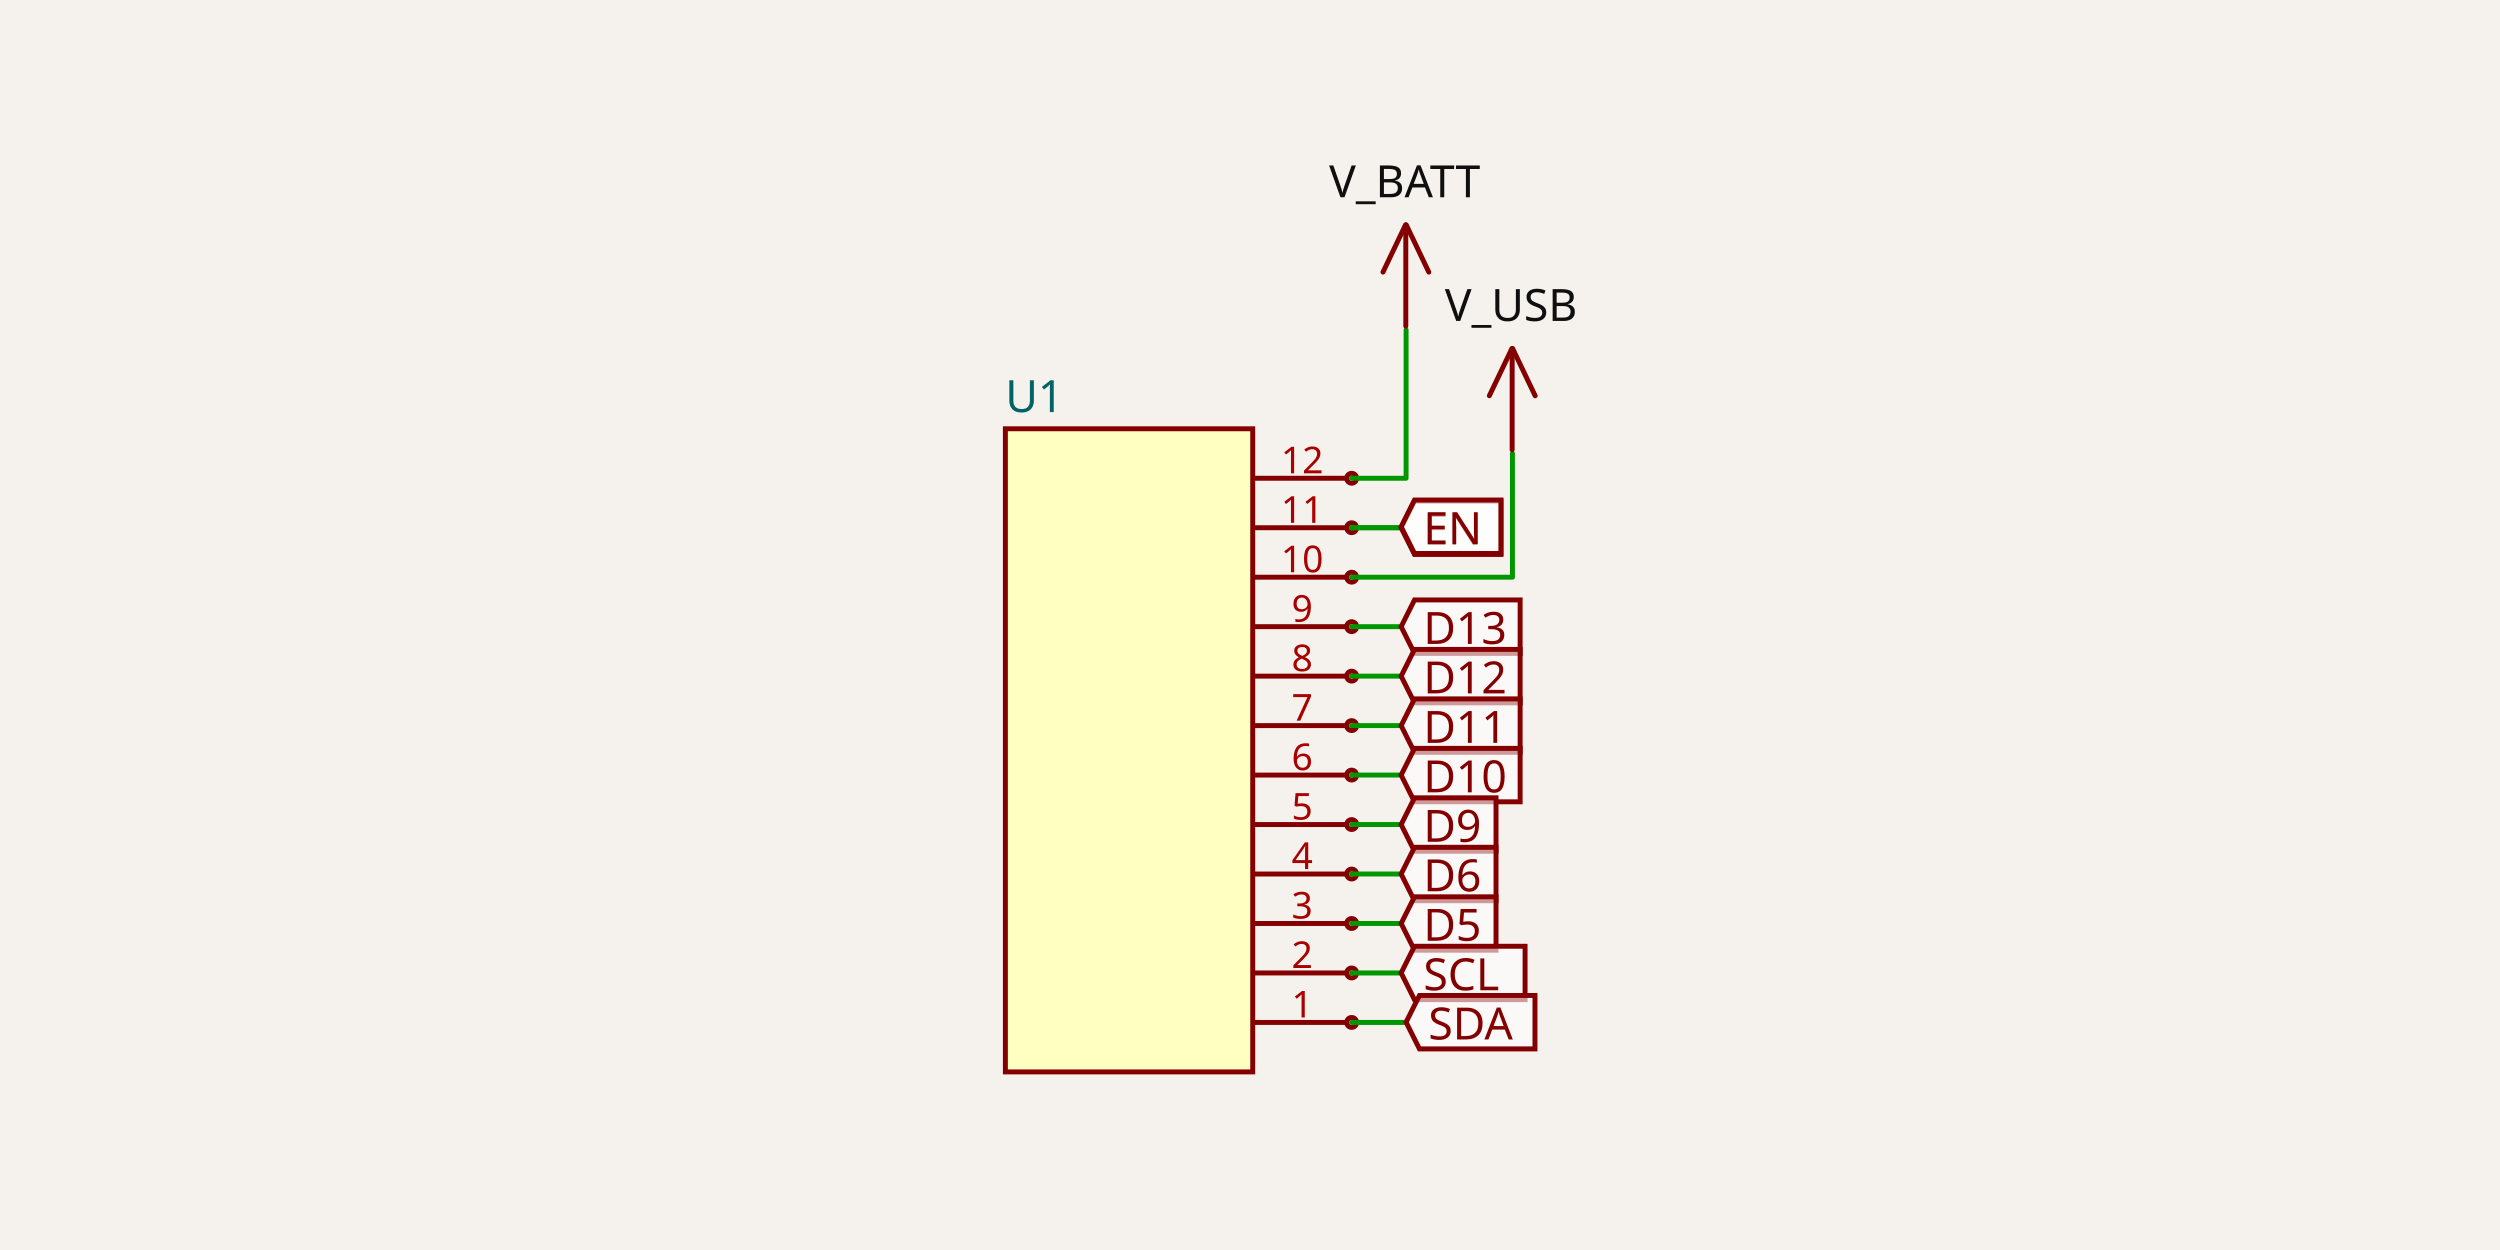
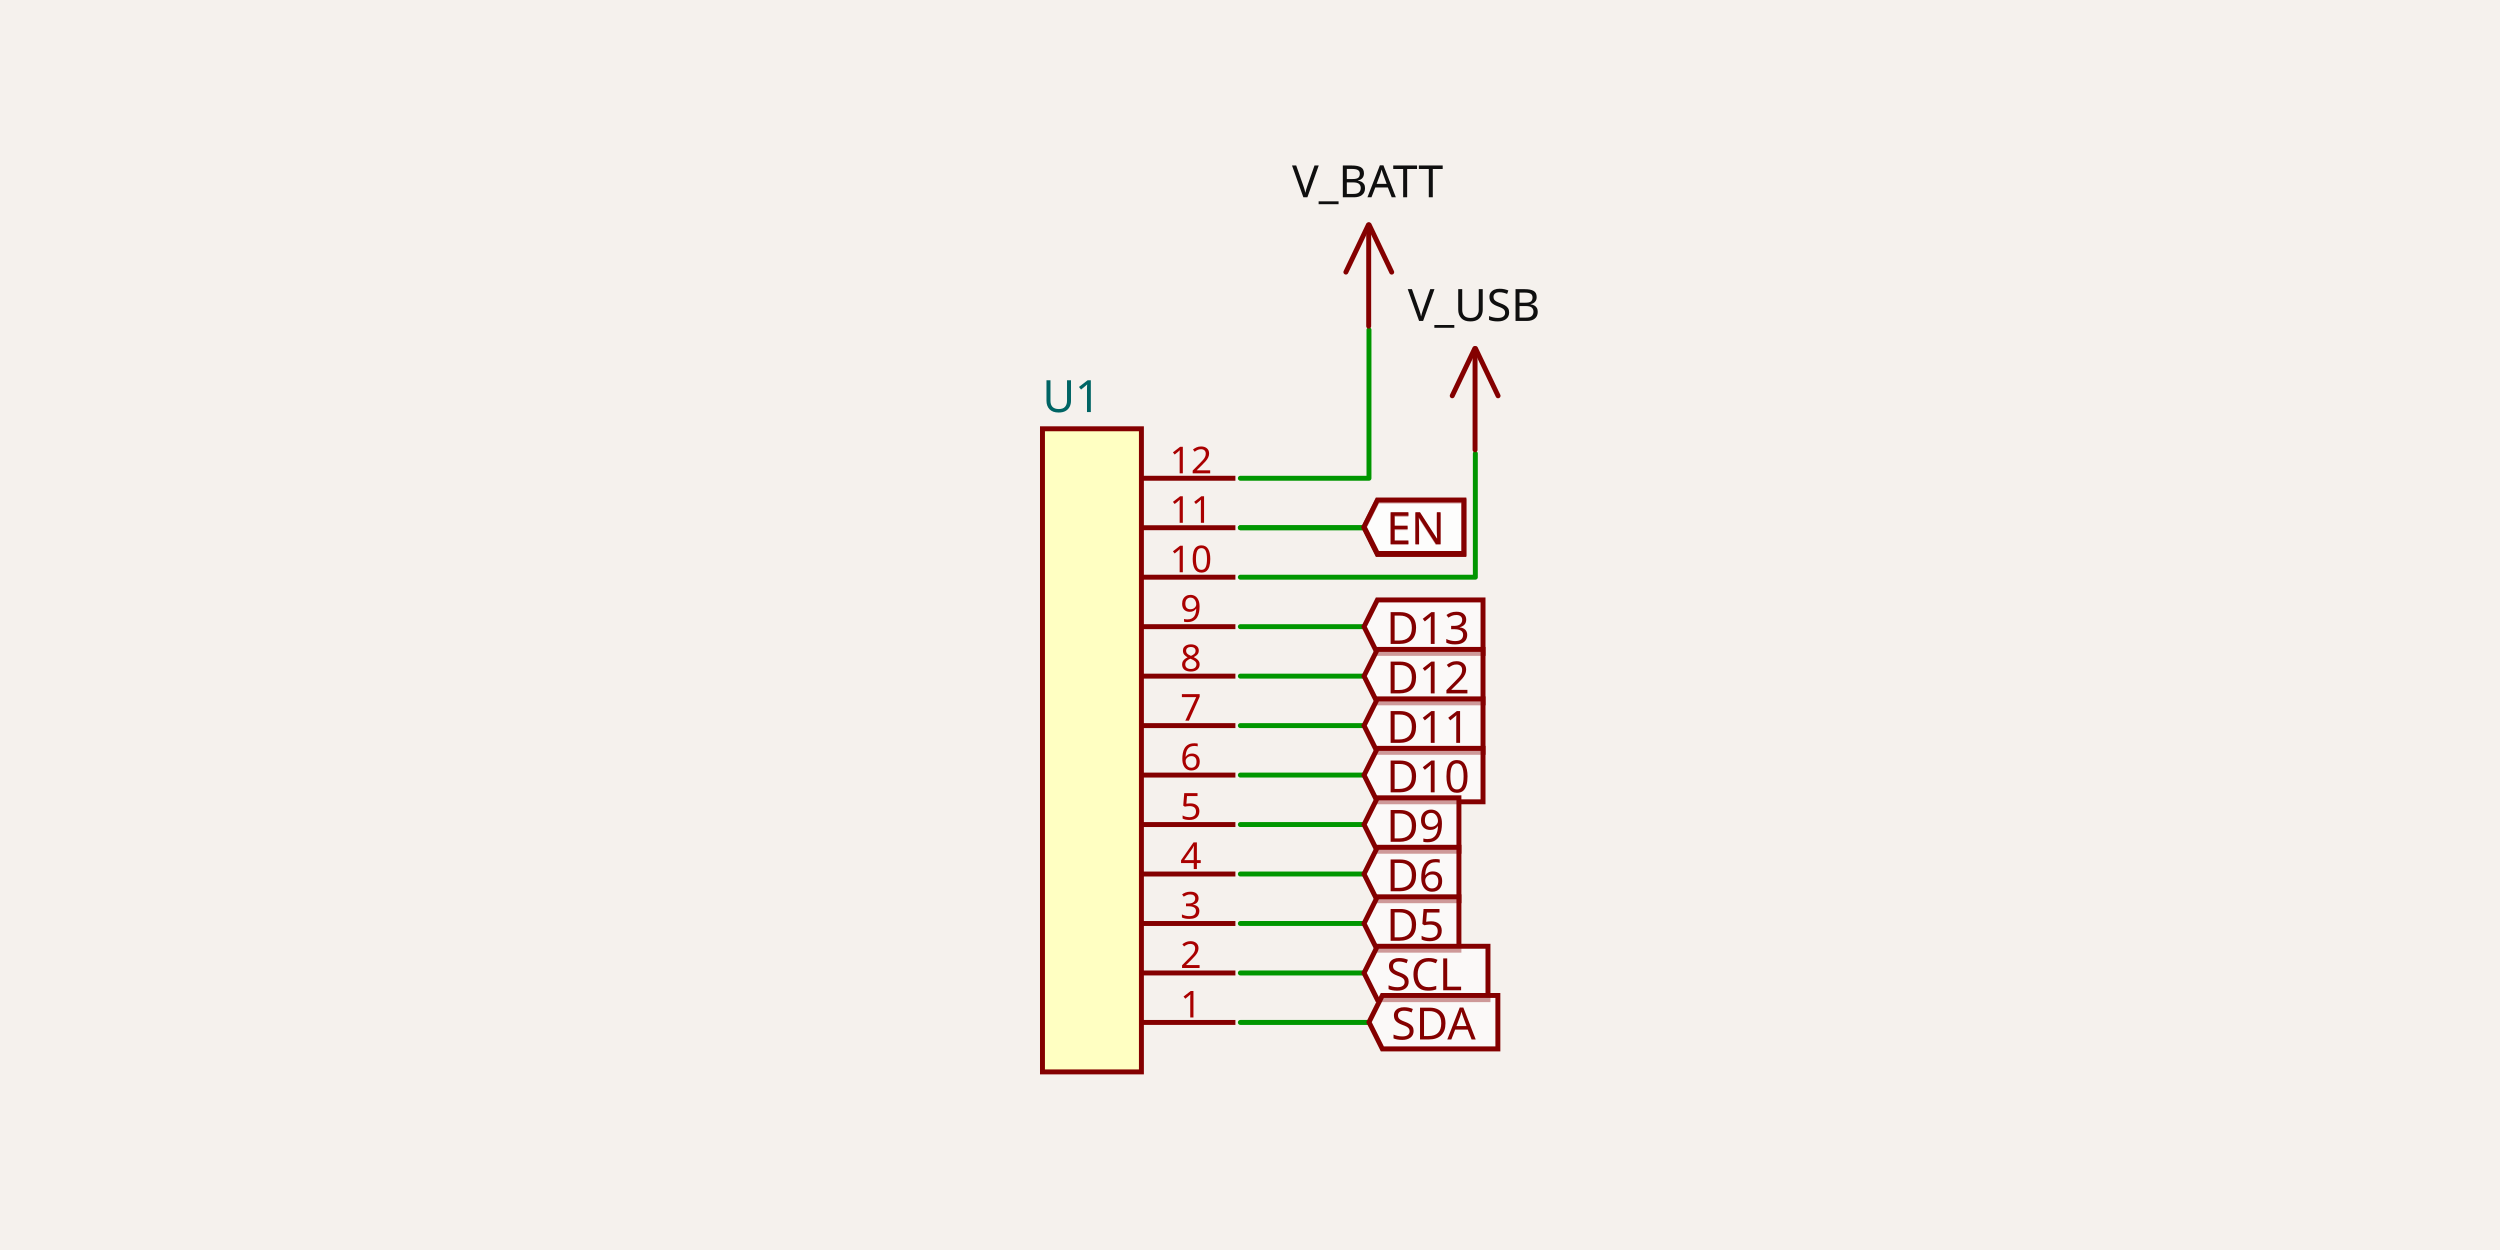
- <svg xmlns="http://www.w3.org/2000/svg" width="1200" height="600" style="background-color: rgb(245, 241, 237)" data-real-to-screen-transform="matrix(118.7303765072,0,0,-118.7303765072,541.940845888,360.1646394554)">
+ <svg xmlns="http://www.w3.org/2000/svg" width="1200" height="600" style="background-color: rgb(245, 241, 237)" data-real-to-screen-transform="matrix(118.7303765072,0,0,-118.7303765072,524.1312894119,360.1646394554)" data-software-used-string="@tscircuit/core@0.0.532">
  <style>
              .boundary { fill: rgb(245, 241, 237); }
              .schematic-boundary { fill: none; stroke: #fff; }
              .component { fill: none; stroke: rgb(132, 0, 0); }
              .chip { fill: rgb(255, 255, 194); stroke: rgb(132, 0, 0); }
              .component-pin { fill: none; stroke: rgb(132, 0, 0); }
              .trace:hover {
                filter: invert(1);
              }
              .trace:hover .trace-crossing-outline {
                opacity: 0;
              }
              .trace:hover .trace-junction {
                filter: invert(1);
              }
              .text { font-family: sans-serif; fill: rgb(0, 150, 0); }
              .pin-number { fill: rgb(169, 0, 0); }
              .port-label { fill: rgb(0, 100, 100); }
              .component-name { fill: rgb(0, 100, 100); }
            </style>
  <rect class="boundary" x="0" y="0" width="1200" height="600" />
  <g data-circuit-json-type="schematic_component" data-schematic-component-id="schematic_component_0">
-     <rect class="component chip" x="482.576" y="205.815" width="118.73" height="308.699" stroke-width="2.375px" fill="rgb(255, 255, 194)" stroke="rgb(132, 0, 0)" />
-     <rect class="component-overlay" x="482.576" y="205.815" width="118.73" height="308.699" fill="transparent" />
-     <text x="482.576" y="529.949" fill="#006464" text-anchor="start" dominant-baseline="middle" font-family="sans-serif" font-size="21.371px" transform="rotate(0, 482.5757, 529.9491)" />
-     <text x="482.576" y="190.38" fill="#006464" text-anchor="start" dominant-baseline="middle" font-family="sans-serif" font-size="21.371px" transform="rotate(0, 482.5757, 190.3802)">U1</text>
-     <line class="component-pin" x1="646.424" y1="490.768" x2="601.306" y2="490.768" stroke-width="2.375px" />
-     <circle class="component-pin" cx="648.798" cy="490.768" r="2.375" stroke-width="2.375px" />
-     <text class="pin-number" x="625.052" y="488.393" style="font-family: sans-serif;" fill="rgb(169, 0, 0)" text-anchor="middle" dominant-baseline="auto" font-size="17.81px" transform="">1</text>
-     <line class="component-pin" x1="646.424" y1="467.022" x2="601.306" y2="467.022" stroke-width="2.375px" />
-     <circle class="component-pin" cx="648.798" cy="467.022" r="2.375" stroke-width="2.375px" />
-     <text class="pin-number" x="625.052" y="464.647" style="font-family: sans-serif;" fill="rgb(169, 0, 0)" text-anchor="middle" dominant-baseline="auto" font-size="17.81px" transform="">2</text>
-     <line class="component-pin" x1="646.424" y1="443.276" x2="601.306" y2="443.276" stroke-width="2.375px" />
-     <circle class="component-pin" cx="648.798" cy="443.276" r="2.375" stroke-width="2.375px" />
-     <text class="pin-number" x="625.052" y="440.901" style="font-family: sans-serif;" fill="rgb(169, 0, 0)" text-anchor="middle" dominant-baseline="auto" font-size="17.81px" transform="">3</text>
-     <line class="component-pin" x1="646.424" y1="419.53" x2="601.306" y2="419.53" stroke-width="2.375px" />
-     <circle class="component-pin" cx="648.798" cy="419.53" r="2.375" stroke-width="2.375px" />
-     <text class="pin-number" x="625.052" y="417.155" style="font-family: sans-serif;" fill="rgb(169, 0, 0)" text-anchor="middle" dominant-baseline="auto" font-size="17.81px" transform="">4</text>
-     <line class="component-pin" x1="646.424" y1="395.784" x2="601.306" y2="395.784" stroke-width="2.375px" />
-     <circle class="component-pin" cx="648.798" cy="395.784" r="2.375" stroke-width="2.375px" />
-     <text class="pin-number" x="625.052" y="393.409" style="font-family: sans-serif;" fill="rgb(169, 0, 0)" text-anchor="middle" dominant-baseline="auto" font-size="17.81px" transform="">5</text>
-     <line class="component-pin" x1="646.424" y1="372.038" x2="601.306" y2="372.038" stroke-width="2.375px" />
-     <circle class="component-pin" cx="648.798" cy="372.038" r="2.375" stroke-width="2.375px" />
-     <text class="pin-number" x="625.052" y="369.663" style="font-family: sans-serif;" fill="rgb(169, 0, 0)" text-anchor="middle" dominant-baseline="auto" font-size="17.81px" transform="">6</text>
-     <line class="component-pin" x1="646.424" y1="348.292" x2="601.306" y2="348.292" stroke-width="2.375px" />
-     <circle class="component-pin" cx="648.798" cy="348.292" r="2.375" stroke-width="2.375px" />
-     <text class="pin-number" x="625.052" y="345.917" style="font-family: sans-serif;" fill="rgb(169, 0, 0)" text-anchor="middle" dominant-baseline="auto" font-size="17.81px" transform="">7</text>
-     <line class="component-pin" x1="646.424" y1="324.546" x2="601.306" y2="324.546" stroke-width="2.375px" />
-     <circle class="component-pin" cx="648.798" cy="324.546" r="2.375" stroke-width="2.375px" />
-     <text class="pin-number" x="625.052" y="322.171" style="font-family: sans-serif;" fill="rgb(169, 0, 0)" text-anchor="middle" dominant-baseline="auto" font-size="17.81px" transform="">8</text>
-     <line class="component-pin" x1="646.424" y1="300.799" x2="601.306" y2="300.799" stroke-width="2.375px" />
-     <circle class="component-pin" cx="648.798" cy="300.799" r="2.375" stroke-width="2.375px" />
-     <text class="pin-number" x="625.052" y="298.425" style="font-family: sans-serif;" fill="rgb(169, 0, 0)" text-anchor="middle" dominant-baseline="auto" font-size="17.81px" transform="">9</text>
-     <line class="component-pin" x1="646.424" y1="277.053" x2="601.306" y2="277.053" stroke-width="2.375px" />
-     <circle class="component-pin" cx="648.798" cy="277.053" r="2.375" stroke-width="2.375px" />
-     <text class="pin-number" x="625.052" y="274.679" style="font-family: sans-serif;" fill="rgb(169, 0, 0)" text-anchor="middle" dominant-baseline="auto" font-size="17.81px" transform="">10</text>
-     <line class="component-pin" x1="646.424" y1="253.307" x2="601.306" y2="253.307" stroke-width="2.375px" />
-     <circle class="component-pin" cx="648.798" cy="253.307" r="2.375" stroke-width="2.375px" />
-     <text class="pin-number" x="625.052" y="250.933" style="font-family: sans-serif;" fill="rgb(169, 0, 0)" text-anchor="middle" dominant-baseline="auto" font-size="17.81px" transform="">11</text>
-     <line class="component-pin" x1="646.424" y1="229.561" x2="601.306" y2="229.561" stroke-width="2.375px" />
-     <circle class="component-pin" cx="648.798" cy="229.561" r="2.375" stroke-width="2.375px" />
-     <text class="pin-number" x="625.052" y="227.187" style="font-family: sans-serif;" fill="rgb(169, 0, 0)" text-anchor="middle" dominant-baseline="auto" font-size="17.81px" transform="">12</text>
+     <rect class="component chip" x="500.385" y="205.815" width="47.492" height="308.699" stroke-width="2.375px" fill="rgb(255, 255, 194)" stroke="rgb(132, 0, 0)" />
+     <rect class="component-overlay" x="500.385" y="205.815" width="47.492" height="308.699" fill="transparent" />
+     <text x="500.385" y="529.949" fill="#006464" text-anchor="start" dominant-baseline="middle" font-family="sans-serif" font-size="21.371px" transform="rotate(0, 500.3852, 529.9491)" />
+     <text x="500.385" y="190.38" fill="#006464" text-anchor="start" dominant-baseline="middle" font-family="sans-serif" font-size="21.371px" transform="rotate(0, 500.3852, 190.3802)">U1</text>
+     <line class="component-pin" x1="592.995" y1="490.768" x2="547.877" y2="490.768" stroke-width="2.375px" />
+     <text class="pin-number" x="571.623" y="488.393" style="font-family: sans-serif;" fill="rgb(169, 0, 0)" text-anchor="middle" dominant-baseline="auto" font-size="17.81px" transform="">1</text>
+     <line class="component-pin" x1="592.995" y1="467.022" x2="547.877" y2="467.022" stroke-width="2.375px" />
+     <text class="pin-number" x="571.623" y="464.647" style="font-family: sans-serif;" fill="rgb(169, 0, 0)" text-anchor="middle" dominant-baseline="auto" font-size="17.81px" transform="">2</text>
+     <line class="component-pin" x1="592.995" y1="443.276" x2="547.877" y2="443.276" stroke-width="2.375px" />
+     <text class="pin-number" x="571.623" y="440.901" style="font-family: sans-serif;" fill="rgb(169, 0, 0)" text-anchor="middle" dominant-baseline="auto" font-size="17.81px" transform="">3</text>
+     <line class="component-pin" x1="592.995" y1="419.53" x2="547.877" y2="419.53" stroke-width="2.375px" />
+     <text class="pin-number" x="571.623" y="417.155" style="font-family: sans-serif;" fill="rgb(169, 0, 0)" text-anchor="middle" dominant-baseline="auto" font-size="17.81px" transform="">4</text>
+     <line class="component-pin" x1="592.995" y1="395.784" x2="547.877" y2="395.784" stroke-width="2.375px" />
+     <text class="pin-number" x="571.623" y="393.409" style="font-family: sans-serif;" fill="rgb(169, 0, 0)" text-anchor="middle" dominant-baseline="auto" font-size="17.81px" transform="">5</text>
+     <line class="component-pin" x1="592.995" y1="372.038" x2="547.877" y2="372.038" stroke-width="2.375px" />
+     <text class="pin-number" x="571.623" y="369.663" style="font-family: sans-serif;" fill="rgb(169, 0, 0)" text-anchor="middle" dominant-baseline="auto" font-size="17.81px" transform="">6</text>
+     <line class="component-pin" x1="592.995" y1="348.292" x2="547.877" y2="348.292" stroke-width="2.375px" />
+     <text class="pin-number" x="571.623" y="345.917" style="font-family: sans-serif;" fill="rgb(169, 0, 0)" text-anchor="middle" dominant-baseline="auto" font-size="17.81px" transform="">7</text>
+     <line class="component-pin" x1="592.995" y1="324.546" x2="547.877" y2="324.546" stroke-width="2.375px" />
+     <text class="pin-number" x="571.623" y="322.171" style="font-family: sans-serif;" fill="rgb(169, 0, 0)" text-anchor="middle" dominant-baseline="auto" font-size="17.81px" transform="">8</text>
+     <line class="component-pin" x1="592.995" y1="300.799" x2="547.877" y2="300.799" stroke-width="2.375px" />
+     <text class="pin-number" x="571.623" y="298.425" style="font-family: sans-serif;" fill="rgb(169, 0, 0)" text-anchor="middle" dominant-baseline="auto" font-size="17.81px" transform="">9</text>
+     <line class="component-pin" x1="592.995" y1="277.053" x2="547.877" y2="277.053" stroke-width="2.375px" />
+     <text class="pin-number" x="571.623" y="274.679" style="font-family: sans-serif;" fill="rgb(169, 0, 0)" text-anchor="middle" dominant-baseline="auto" font-size="17.81px" transform="">10</text>
+     <line class="component-pin" x1="592.995" y1="253.307" x2="547.877" y2="253.307" stroke-width="2.375px" />
+     <text class="pin-number" x="571.623" y="250.933" style="font-family: sans-serif;" fill="rgb(169, 0, 0)" text-anchor="middle" dominant-baseline="auto" font-size="17.81px" transform="">11</text>
+     <line class="component-pin" x1="592.995" y1="229.561" x2="547.877" y2="229.561" stroke-width="2.375px" />
+     <text class="pin-number" x="571.623" y="227.187" style="font-family: sans-serif;" fill="rgb(169, 0, 0)" text-anchor="middle" dominant-baseline="auto" font-size="17.81px" transform="">12</text>
  </g>
  <g class="trace" data-circuit-json-type="schematic_trace" data-schematic-trace-id="schematic_trace_0">
-     <path d="M 648.798 229.561 L 674.919 229.561 L 674.919 158.323" class="trace-invisible-hover-outline" stroke="rgb(0, 150, 0)" fill="none" stroke-width="18.997px" stroke-linecap="round" opacity="0" stroke-linejoin="round" />
-     <path d="M 648.798 229.561 L 674.919 229.561 L 674.919 158.323" stroke="rgb(0, 150, 0)" fill="none" stroke-width="2.375px" stroke-linecap="round" stroke-linejoin="round" />
+     <path d="M 595.37 229.561 L 657.109 229.561 L 657.109 158.323" class="trace-invisible-hover-outline" stroke="rgb(0, 150, 0)" fill="none" stroke-width="18.997px" stroke-linecap="round" opacity="0" stroke-linejoin="round" />
+     <path d="M 595.37 229.561 L 657.109 229.561 L 657.109 158.323" stroke="rgb(0, 150, 0)" fill="none" stroke-width="2.375px" stroke-linecap="round" stroke-linejoin="round" />
  </g>
  <g class="trace" data-circuit-json-type="schematic_trace" data-schematic-trace-id="schematic_trace_1">
-     <path d="M 648.798 277.053 L 725.973 277.053 L 725.973 217.688" class="trace-invisible-hover-outline" stroke="rgb(0, 150, 0)" fill="none" stroke-width="18.997px" stroke-linecap="round" opacity="0" stroke-linejoin="round" />
-     <path d="M 648.798 277.053 L 725.973 277.053 L 725.973 217.688" stroke="rgb(0, 150, 0)" fill="none" stroke-width="2.375px" stroke-linecap="round" stroke-linejoin="round" />
+     <path d="M 595.37 277.053 L 708.163 277.053 L 708.163 217.688" class="trace-invisible-hover-outline" stroke="rgb(0, 150, 0)" fill="none" stroke-width="18.997px" stroke-linecap="round" opacity="0" stroke-linejoin="round" />
+     <path d="M 595.37 277.053 L 708.163 277.053 L 708.163 217.688" stroke="rgb(0, 150, 0)" fill="none" stroke-width="2.375px" stroke-linecap="round" stroke-linejoin="round" />
  </g>
  <g class="trace" data-circuit-json-type="schematic_trace" data-schematic-trace-id="schematic_trace_2">
-     <path d="M 648.798 253.307 L 672.544 253.307 L 672.544 253.307" class="trace-invisible-hover-outline" stroke="rgb(0, 150, 0)" fill="none" stroke-width="18.997px" stroke-linecap="round" opacity="0" stroke-linejoin="round" />
-     <path d="M 648.798 253.307 L 672.544 253.307 L 672.544 253.307" stroke="rgb(0, 150, 0)" fill="none" stroke-width="2.375px" stroke-linecap="round" stroke-linejoin="round" />
+     <path d="M 595.37 253.307 L 654.735 253.307 L 654.735 253.307" class="trace-invisible-hover-outline" stroke="rgb(0, 150, 0)" fill="none" stroke-width="18.997px" stroke-linecap="round" opacity="0" stroke-linejoin="round" />
+     <path d="M 595.37 253.307 L 654.735 253.307 L 654.735 253.307" stroke="rgb(0, 150, 0)" fill="none" stroke-width="2.375px" stroke-linecap="round" stroke-linejoin="round" />
  </g>
  <g class="trace" data-circuit-json-type="schematic_trace" data-schematic-trace-id="schematic_trace_3">
-     <path d="M 648.798 300.799 L 672.544 300.799" class="trace-invisible-hover-outline" stroke="rgb(0, 150, 0)" fill="none" stroke-width="18.997px" stroke-linecap="round" opacity="0" stroke-linejoin="round" />
-     <path d="M 648.798 300.799 L 672.544 300.799" stroke="rgb(0, 150, 0)" fill="none" stroke-width="2.375px" stroke-linecap="round" stroke-linejoin="round" />
+     <path d="M 595.37 300.799 L 654.735 300.799" class="trace-invisible-hover-outline" stroke="rgb(0, 150, 0)" fill="none" stroke-width="18.997px" stroke-linecap="round" opacity="0" stroke-linejoin="round" />
+     <path d="M 595.37 300.799 L 654.735 300.799" stroke="rgb(0, 150, 0)" fill="none" stroke-width="2.375px" stroke-linecap="round" stroke-linejoin="round" />
  </g>
  <g class="trace" data-circuit-json-type="schematic_trace" data-schematic-trace-id="schematic_trace_4">
-     <path d="M 648.798 324.546 L 672.544 324.546 L 672.544 324.546" class="trace-invisible-hover-outline" stroke="rgb(0, 150, 0)" fill="none" stroke-width="18.997px" stroke-linecap="round" opacity="0" stroke-linejoin="round" />
-     <path d="M 648.798 324.546 L 672.544 324.546 L 672.544 324.546" stroke="rgb(0, 150, 0)" fill="none" stroke-width="2.375px" stroke-linecap="round" stroke-linejoin="round" />
+     <path d="M 595.37 324.546 L 654.735 324.546 L 654.735 324.546" class="trace-invisible-hover-outline" stroke="rgb(0, 150, 0)" fill="none" stroke-width="18.997px" stroke-linecap="round" opacity="0" stroke-linejoin="round" />
+     <path d="M 595.37 324.546 L 654.735 324.546 L 654.735 324.546" stroke="rgb(0, 150, 0)" fill="none" stroke-width="2.375px" stroke-linecap="round" stroke-linejoin="round" />
  </g>
  <g class="trace" data-circuit-json-type="schematic_trace" data-schematic-trace-id="schematic_trace_5">
-     <path d="M 648.798 348.292 L 672.544 348.292 L 672.544 348.292" class="trace-invisible-hover-outline" stroke="rgb(0, 150, 0)" fill="none" stroke-width="18.997px" stroke-linecap="round" opacity="0" stroke-linejoin="round" />
-     <path d="M 648.798 348.292 L 672.544 348.292 L 672.544 348.292" stroke="rgb(0, 150, 0)" fill="none" stroke-width="2.375px" stroke-linecap="round" stroke-linejoin="round" />
+     <path d="M 595.37 348.292 L 654.735 348.292 L 654.735 348.292" class="trace-invisible-hover-outline" stroke="rgb(0, 150, 0)" fill="none" stroke-width="18.997px" stroke-linecap="round" opacity="0" stroke-linejoin="round" />
+     <path d="M 595.37 348.292 L 654.735 348.292 L 654.735 348.292" stroke="rgb(0, 150, 0)" fill="none" stroke-width="2.375px" stroke-linecap="round" stroke-linejoin="round" />
  </g>
  <g class="trace" data-circuit-json-type="schematic_trace" data-schematic-trace-id="schematic_trace_6">
-     <path d="M 648.798 372.038 L 672.544 372.038 L 672.544 372.038" class="trace-invisible-hover-outline" stroke="rgb(0, 150, 0)" fill="none" stroke-width="18.997px" stroke-linecap="round" opacity="0" stroke-linejoin="round" />
-     <path d="M 648.798 372.038 L 672.544 372.038 L 672.544 372.038" stroke="rgb(0, 150, 0)" fill="none" stroke-width="2.375px" stroke-linecap="round" stroke-linejoin="round" />
+     <path d="M 595.37 372.038 L 654.735 372.038 L 654.735 372.038" class="trace-invisible-hover-outline" stroke="rgb(0, 150, 0)" fill="none" stroke-width="18.997px" stroke-linecap="round" opacity="0" stroke-linejoin="round" />
+     <path d="M 595.37 372.038 L 654.735 372.038 L 654.735 372.038" stroke="rgb(0, 150, 0)" fill="none" stroke-width="2.375px" stroke-linecap="round" stroke-linejoin="round" />
  </g>
  <g class="trace" data-circuit-json-type="schematic_trace" data-schematic-trace-id="schematic_trace_7">
-     <path d="M 648.798 395.784 L 672.544 395.784 L 672.544 395.784" class="trace-invisible-hover-outline" stroke="rgb(0, 150, 0)" fill="none" stroke-width="18.997px" stroke-linecap="round" opacity="0" stroke-linejoin="round" />
-     <path d="M 648.798 395.784 L 672.544 395.784 L 672.544 395.784" stroke="rgb(0, 150, 0)" fill="none" stroke-width="2.375px" stroke-linecap="round" stroke-linejoin="round" />
+     <path d="M 595.37 395.784 L 654.735 395.784 L 654.735 395.784" class="trace-invisible-hover-outline" stroke="rgb(0, 150, 0)" fill="none" stroke-width="18.997px" stroke-linecap="round" opacity="0" stroke-linejoin="round" />
+     <path d="M 595.37 395.784 L 654.735 395.784 L 654.735 395.784" stroke="rgb(0, 150, 0)" fill="none" stroke-width="2.375px" stroke-linecap="round" stroke-linejoin="round" />
  </g>
  <g class="trace" data-circuit-json-type="schematic_trace" data-schematic-trace-id="schematic_trace_8">
-     <path d="M 648.798 419.53 L 672.544 419.53 L 672.544 419.53" class="trace-invisible-hover-outline" stroke="rgb(0, 150, 0)" fill="none" stroke-width="18.997px" stroke-linecap="round" opacity="0" stroke-linejoin="round" />
-     <path d="M 648.798 419.53 L 672.544 419.53 L 672.544 419.53" stroke="rgb(0, 150, 0)" fill="none" stroke-width="2.375px" stroke-linecap="round" stroke-linejoin="round" />
+     <path d="M 595.37 419.53 L 654.735 419.53 L 654.735 419.53" class="trace-invisible-hover-outline" stroke="rgb(0, 150, 0)" fill="none" stroke-width="18.997px" stroke-linecap="round" opacity="0" stroke-linejoin="round" />
+     <path d="M 595.37 419.53 L 654.735 419.53 L 654.735 419.53" stroke="rgb(0, 150, 0)" fill="none" stroke-width="2.375px" stroke-linecap="round" stroke-linejoin="round" />
  </g>
  <g class="trace" data-circuit-json-type="schematic_trace" data-schematic-trace-id="schematic_trace_9">
-     <path d="M 648.798 443.276 L 672.544 443.276 L 672.544 443.276" class="trace-invisible-hover-outline" stroke="rgb(0, 150, 0)" fill="none" stroke-width="18.997px" stroke-linecap="round" opacity="0" stroke-linejoin="round" />
-     <path d="M 648.798 443.276 L 672.544 443.276 L 672.544 443.276" stroke="rgb(0, 150, 0)" fill="none" stroke-width="2.375px" stroke-linecap="round" stroke-linejoin="round" />
+     <path d="M 595.37 443.276 L 654.735 443.276 L 654.735 443.276" class="trace-invisible-hover-outline" stroke="rgb(0, 150, 0)" fill="none" stroke-width="18.997px" stroke-linecap="round" opacity="0" stroke-linejoin="round" />
+     <path d="M 595.37 443.276 L 654.735 443.276 L 654.735 443.276" stroke="rgb(0, 150, 0)" fill="none" stroke-width="2.375px" stroke-linecap="round" stroke-linejoin="round" />
  </g>
  <g class="trace" data-circuit-json-type="schematic_trace" data-schematic-trace-id="schematic_trace_10">
-     <path d="M 648.798 467.022 L 672.544 467.022 L 672.544 467.022" class="trace-invisible-hover-outline" stroke="rgb(0, 150, 0)" fill="none" stroke-width="18.997px" stroke-linecap="round" opacity="0" stroke-linejoin="round" />
-     <path d="M 648.798 467.022 L 672.544 467.022 L 672.544 467.022" stroke="rgb(0, 150, 0)" fill="none" stroke-width="2.375px" stroke-linecap="round" stroke-linejoin="round" />
+     <path d="M 595.37 467.022 L 654.735 467.022 L 654.735 467.022" class="trace-invisible-hover-outline" stroke="rgb(0, 150, 0)" fill="none" stroke-width="18.997px" stroke-linecap="round" opacity="0" stroke-linejoin="round" />
+     <path d="M 595.37 467.022 L 654.735 467.022 L 654.735 467.022" stroke="rgb(0, 150, 0)" fill="none" stroke-width="2.375px" stroke-linecap="round" stroke-linejoin="round" />
  </g>
  <g class="trace" data-circuit-json-type="schematic_trace" data-schematic-trace-id="schematic_trace_11">
-     <path d="M 648.798 253.307 L 672.544 253.307 L 672.544 253.307" class="trace-invisible-hover-outline" stroke="rgb(0, 150, 0)" fill="none" stroke-width="18.997px" stroke-linecap="round" opacity="0" stroke-linejoin="round" />
-     <path d="M 648.798 253.307 L 672.544 253.307 L 672.544 253.307" stroke="rgb(0, 150, 0)" fill="none" stroke-width="2.375px" stroke-linecap="round" stroke-linejoin="round" />
+     <path d="M 595.37 253.307 L 654.735 253.307 L 654.735 253.307" class="trace-invisible-hover-outline" stroke="rgb(0, 150, 0)" fill="none" stroke-width="18.997px" stroke-linecap="round" opacity="0" stroke-linejoin="round" />
+     <path d="M 595.37 253.307 L 654.735 253.307 L 654.735 253.307" stroke="rgb(0, 150, 0)" fill="none" stroke-width="2.375px" stroke-linecap="round" stroke-linejoin="round" />
  </g>
  <g class="trace" data-circuit-json-type="schematic_trace" data-schematic-trace-id="schematic_trace_12">
-     <path d="M 648.798 490.768 L 674.919 490.768 L 674.919 490.649" class="trace-invisible-hover-outline" stroke="rgb(0, 150, 0)" fill="none" stroke-width="18.997px" stroke-linecap="round" opacity="0" stroke-linejoin="round" />
-     <path d="M 648.798 490.768 L 674.919 490.768 L 674.919 490.649" stroke="rgb(0, 150, 0)" fill="none" stroke-width="2.375px" stroke-linecap="round" stroke-linejoin="round" />
+     <path d="M 595.37 490.768 L 657.109 490.768 L 657.109 490.649" class="trace-invisible-hover-outline" stroke="rgb(0, 150, 0)" fill="none" stroke-width="18.997px" stroke-linecap="round" opacity="0" stroke-linejoin="round" />
+     <path d="M 595.37 490.768 L 657.109 490.768 L 657.109 490.649" stroke="rgb(0, 150, 0)" fill="none" stroke-width="2.375px" stroke-linecap="round" stroke-linejoin="round" />
  </g>
-   <rect class="component-overlay" x="663.831" y="107.921" width="21.998" height="48.627" fill="transparent" />
-   <path d="M 674.657 107.921 L 663.831 130.607" stroke="rgb(132, 0, 0)" fill="none" stroke-width="2.375px" stroke-linecap="round" />
-   <path d="M 675.004 107.933 L 685.829 130.619" stroke="rgb(132, 0, 0)" fill="none" stroke-width="2.375px" stroke-linecap="round" />
-   <path d="M 674.782 108.52 L 674.782 156.548" stroke="rgb(132, 0, 0)" fill="none" stroke-width="2.375px" stroke-linecap="round" />
-   <text x="674.251" y="100.963" fill="rgb(15, 15, 15)" font-family="sans-serif" text-anchor="middle" dominant-baseline="ideographic" font-size="21.371px">V_BATT</text>
-   <rect class="component-overlay" x="714.885" y="167.286" width="21.998" height="48.627" fill="transparent" />
-   <path d="M 725.711 167.286 L 714.885 189.972" stroke="rgb(132, 0, 0)" fill="none" stroke-width="2.375px" stroke-linecap="round" />
-   <path d="M 726.058 167.298 L 736.884 189.984" stroke="rgb(132, 0, 0)" fill="none" stroke-width="2.375px" stroke-linecap="round" />
-   <path d="M 725.836 167.885 L 725.836 215.914" stroke="rgb(132, 0, 0)" fill="none" stroke-width="2.375px" stroke-linecap="round" />
-   <text x="725.305" y="160.328" fill="rgb(15, 15, 15)" font-family="sans-serif" text-anchor="middle" dominant-baseline="ideographic" font-size="21.371px">V_USB</text>
-   <path class="net-label" d="     M 672.544,253.307     L 678.956,240.484     L 720.464,240.484     L 720.464,266.13     L 678.956,266.13     Z   " fill="rgba(255, 255, 255, 0.6)" stroke="rgb(132, 0, 0)" stroke-width="2.375px" />
-   <text class="net-label-text" x="683.23" y="253.307" fill="rgb(132, 0, 0)" text-anchor="start" dominant-baseline="central" font-family="sans-serif" font-variant-numeric="tabular-nums" font-size="21.371px" transform="">EN</text>
-   <path class="net-label" d="     M 672.544,300.799     L 678.956,287.977     L 729.661,287.977     L 729.661,313.622     L 678.956,313.622     Z   " fill="rgba(255, 255, 255, 0.6)" stroke="rgb(132, 0, 0)" stroke-width="2.375px" />
-   <text class="net-label-text" x="683.23" y="300.799" fill="rgb(132, 0, 0)" text-anchor="start" dominant-baseline="central" font-family="sans-serif" font-variant-numeric="tabular-nums" font-size="21.371px" transform="">D13</text>
-   <path class="net-label" d="     M 672.544,324.546     L 678.956,311.723     L 729.661,311.723     L 729.661,337.368     L 678.956,337.368     Z   " fill="rgba(255, 255, 255, 0.6)" stroke="rgb(132, 0, 0)" stroke-width="2.375px" />
-   <text class="net-label-text" x="683.23" y="324.546" fill="rgb(132, 0, 0)" text-anchor="start" dominant-baseline="central" font-family="sans-serif" font-variant-numeric="tabular-nums" font-size="21.371px" transform="">D12</text>
-   <path class="net-label" d="     M 672.544,348.292     L 678.956,335.469     L 729.661,335.469     L 729.661,361.114     L 678.956,361.114     Z   " fill="rgba(255, 255, 255, 0.6)" stroke="rgb(132, 0, 0)" stroke-width="2.375px" />
-   <text class="net-label-text" x="683.23" y="348.292" fill="rgb(132, 0, 0)" text-anchor="start" dominant-baseline="central" font-family="sans-serif" font-variant-numeric="tabular-nums" font-size="21.371px" transform="">D11</text>
-   <path class="net-label" d="     M 672.544,372.038     L 678.956,359.215     L 729.661,359.215     L 729.661,384.861     L 678.956,384.861     Z   " fill="rgba(255, 255, 255, 0.6)" stroke="rgb(132, 0, 0)" stroke-width="2.375px" />
-   <text class="net-label-text" x="683.23" y="372.038" fill="rgb(132, 0, 0)" text-anchor="start" dominant-baseline="central" font-family="sans-serif" font-variant-numeric="tabular-nums" font-size="21.371px" transform="">D10</text>
-   <path class="net-label" d="     M 672.544,395.784     L 678.956,382.961     L 718.089,382.961     L 718.089,408.607     L 678.956,408.607     Z   " fill="rgba(255, 255, 255, 0.6)" stroke="rgb(132, 0, 0)" stroke-width="2.375px" />
-   <text class="net-label-text" x="683.23" y="395.784" fill="rgb(132, 0, 0)" text-anchor="start" dominant-baseline="central" font-family="sans-serif" font-variant-numeric="tabular-nums" font-size="21.371px" transform="">D9</text>
-   <path class="net-label" d="     M 672.544,419.53     L 678.956,406.707     L 718.089,406.707     L 718.089,432.353     L 678.956,432.353     Z   " fill="rgba(255, 255, 255, 0.6)" stroke="rgb(132, 0, 0)" stroke-width="2.375px" />
-   <text class="net-label-text" x="683.23" y="419.53" fill="rgb(132, 0, 0)" text-anchor="start" dominant-baseline="central" font-family="sans-serif" font-variant-numeric="tabular-nums" font-size="21.371px" transform="">D6</text>
-   <path class="net-label" d="     M 672.544,443.276     L 678.956,430.453     L 718.089,430.453     L 718.089,456.099     L 678.956,456.099     Z   " fill="rgba(255, 255, 255, 0.6)" stroke="rgb(132, 0, 0)" stroke-width="2.375px" />
-   <text class="net-label-text" x="683.23" y="443.276" fill="rgb(132, 0, 0)" text-anchor="start" dominant-baseline="central" font-family="sans-serif" font-variant-numeric="tabular-nums" font-size="21.371px" transform="">D5</text>
-   <path class="net-label" d="     M 672.544,467.022     L 678.956,454.199     L 732.036,454.199     L 732.036,479.845     L 678.956,479.845     Z   " fill="rgba(255, 255, 255, 0.6)" stroke="rgb(132, 0, 0)" stroke-width="2.375px" />
-   <text class="net-label-text" x="683.23" y="467.022" fill="rgb(132, 0, 0)" text-anchor="start" dominant-baseline="central" font-family="sans-serif" font-variant-numeric="tabular-nums" font-size="21.371px" transform="">SCL</text>
-   <path class="net-label" d="     M 672.544,252.832     L 678.956,240.009     L 720.464,240.009     L 720.464,265.655     L 678.956,265.655     Z   " fill="rgba(255, 255, 255, 0.6)" stroke="rgb(132, 0, 0)" stroke-width="2.375px" />
-   <text class="net-label-text" x="683.23" y="252.832" fill="rgb(132, 0, 0)" text-anchor="start" dominant-baseline="central" font-family="sans-serif" font-variant-numeric="tabular-nums" font-size="21.371px" transform="">EN</text>
-   <path class="net-label" d="     M 674.919,490.649     L 681.33,477.826     L 736.785,477.826     L 736.785,503.472     L 681.33,503.472     Z   " fill="rgba(255, 255, 255, 0.6)" stroke="rgb(132, 0, 0)" stroke-width="2.375px" />
-   <text class="net-label-text" x="685.605" y="490.649" fill="rgb(132, 0, 0)" text-anchor="start" dominant-baseline="central" font-family="sans-serif" font-variant-numeric="tabular-nums" font-size="21.371px" transform="">SDA</text>
+   <rect class="component-overlay" x="646.022" y="107.921" width="21.998" height="48.627" fill="transparent" />
+   <path d="M 656.847 107.921 L 646.022 130.607" stroke="rgb(132, 0, 0)" fill="none" stroke-width="2.375px" stroke-linecap="round" />
+   <path d="M 657.195 107.933 L 668.02 130.619" stroke="rgb(132, 0, 0)" fill="none" stroke-width="2.375px" stroke-linecap="round" />
+   <path d="M 656.972 108.52 L 656.972 156.548" stroke="rgb(132, 0, 0)" fill="none" stroke-width="2.375px" stroke-linecap="round" />
+   <text x="656.441" y="100.963" fill="rgb(15, 15, 15)" font-family="sans-serif" text-anchor="middle" dominant-baseline="ideographic" font-size="21.371px">V_BATT</text>
+   <rect class="component-overlay" x="697.076" y="167.286" width="21.998" height="48.627" fill="transparent" />
+   <path d="M 707.901 167.286 L 697.076 189.972" stroke="rgb(132, 0, 0)" fill="none" stroke-width="2.375px" stroke-linecap="round" />
+   <path d="M 708.249 167.298 L 719.074 189.984" stroke="rgb(132, 0, 0)" fill="none" stroke-width="2.375px" stroke-linecap="round" />
+   <path d="M 708.026 167.885 L 708.026 215.914" stroke="rgb(132, 0, 0)" fill="none" stroke-width="2.375px" stroke-linecap="round" />
+   <text x="707.495" y="160.328" fill="rgb(15, 15, 15)" font-family="sans-serif" text-anchor="middle" dominant-baseline="ideographic" font-size="21.371px">V_USB</text>
+   <path class="net-label" d="     M 654.735,253.307     L 661.146,240.484     L 702.654,240.484     L 702.654,266.13     L 661.146,266.13     Z   " fill="rgba(255, 255, 255, 0.6)" stroke="rgb(132, 0, 0)" stroke-width="2.375px" />
+   <text class="net-label-text" x="665.42" y="253.307" fill="rgb(132, 0, 0)" text-anchor="start" dominant-baseline="central" font-family="sans-serif" font-variant-numeric="tabular-nums" font-size="21.371px" transform="">EN</text>
+   <path class="net-label" d="     M 654.735,300.799     L 661.146,287.977     L 711.852,287.977     L 711.852,313.622     L 661.146,313.622     Z   " fill="rgba(255, 255, 255, 0.6)" stroke="rgb(132, 0, 0)" stroke-width="2.375px" />
+   <text class="net-label-text" x="665.42" y="300.799" fill="rgb(132, 0, 0)" text-anchor="start" dominant-baseline="central" font-family="sans-serif" font-variant-numeric="tabular-nums" font-size="21.371px" transform="">D13</text>
+   <path class="net-label" d="     M 654.735,324.546     L 661.146,311.723     L 711.852,311.723     L 711.852,337.368     L 661.146,337.368     Z   " fill="rgba(255, 255, 255, 0.6)" stroke="rgb(132, 0, 0)" stroke-width="2.375px" />
+   <text class="net-label-text" x="665.42" y="324.546" fill="rgb(132, 0, 0)" text-anchor="start" dominant-baseline="central" font-family="sans-serif" font-variant-numeric="tabular-nums" font-size="21.371px" transform="">D12</text>
+   <path class="net-label" d="     M 654.735,348.292     L 661.146,335.469     L 711.852,335.469     L 711.852,361.114     L 661.146,361.114     Z   " fill="rgba(255, 255, 255, 0.6)" stroke="rgb(132, 0, 0)" stroke-width="2.375px" />
+   <text class="net-label-text" x="665.42" y="348.292" fill="rgb(132, 0, 0)" text-anchor="start" dominant-baseline="central" font-family="sans-serif" font-variant-numeric="tabular-nums" font-size="21.371px" transform="">D11</text>
+   <path class="net-label" d="     M 654.735,372.038     L 661.146,359.215     L 711.852,359.215     L 711.852,384.861     L 661.146,384.861     Z   " fill="rgba(255, 255, 255, 0.6)" stroke="rgb(132, 0, 0)" stroke-width="2.375px" />
+   <text class="net-label-text" x="665.42" y="372.038" fill="rgb(132, 0, 0)" text-anchor="start" dominant-baseline="central" font-family="sans-serif" font-variant-numeric="tabular-nums" font-size="21.371px" transform="">D10</text>
+   <path class="net-label" d="     M 654.735,395.784     L 661.146,382.961     L 700.28,382.961     L 700.28,408.607     L 661.146,408.607     Z   " fill="rgba(255, 255, 255, 0.6)" stroke="rgb(132, 0, 0)" stroke-width="2.375px" />
+   <text class="net-label-text" x="665.42" y="395.784" fill="rgb(132, 0, 0)" text-anchor="start" dominant-baseline="central" font-family="sans-serif" font-variant-numeric="tabular-nums" font-size="21.371px" transform="">D9</text>
+   <path class="net-label" d="     M 654.735,419.53     L 661.146,406.707     L 700.28,406.707     L 700.28,432.353     L 661.146,432.353     Z   " fill="rgba(255, 255, 255, 0.6)" stroke="rgb(132, 0, 0)" stroke-width="2.375px" />
+   <text class="net-label-text" x="665.42" y="419.53" fill="rgb(132, 0, 0)" text-anchor="start" dominant-baseline="central" font-family="sans-serif" font-variant-numeric="tabular-nums" font-size="21.371px" transform="">D6</text>
+   <path class="net-label" d="     M 654.735,443.276     L 661.146,430.453     L 700.28,430.453     L 700.28,456.099     L 661.146,456.099     Z   " fill="rgba(255, 255, 255, 0.6)" stroke="rgb(132, 0, 0)" stroke-width="2.375px" />
+   <text class="net-label-text" x="665.42" y="443.276" fill="rgb(132, 0, 0)" text-anchor="start" dominant-baseline="central" font-family="sans-serif" font-variant-numeric="tabular-nums" font-size="21.371px" transform="">D5</text>
+   <path class="net-label" d="     M 654.735,467.022     L 661.146,454.199     L 714.227,454.199     L 714.227,479.845     L 661.146,479.845     Z   " fill="rgba(255, 255, 255, 0.6)" stroke="rgb(132, 0, 0)" stroke-width="2.375px" />
+   <text class="net-label-text" x="665.42" y="467.022" fill="rgb(132, 0, 0)" text-anchor="start" dominant-baseline="central" font-family="sans-serif" font-variant-numeric="tabular-nums" font-size="21.371px" transform="">SCL</text>
+   <path class="net-label" d="     M 654.735,252.832     L 661.146,240.009     L 702.654,240.009     L 702.654,265.655     L 661.146,265.655     Z   " fill="rgba(255, 255, 255, 0.6)" stroke="rgb(132, 0, 0)" stroke-width="2.375px" />
+   <text class="net-label-text" x="665.42" y="252.832" fill="rgb(132, 0, 0)" text-anchor="start" dominant-baseline="central" font-family="sans-serif" font-variant-numeric="tabular-nums" font-size="21.371px" transform="">EN</text>
+   <path class="net-label" d="     M 657.109,490.649     L 663.521,477.826     L 718.976,477.826     L 718.976,503.472     L 663.521,503.472     Z   " fill="rgba(255, 255, 255, 0.6)" stroke="rgb(132, 0, 0)" stroke-width="2.375px" />
+   <text class="net-label-text" x="667.795" y="490.649" fill="rgb(132, 0, 0)" text-anchor="start" dominant-baseline="central" font-family="sans-serif" font-variant-numeric="tabular-nums" font-size="21.371px" transform="">SDA</text>
</svg>
